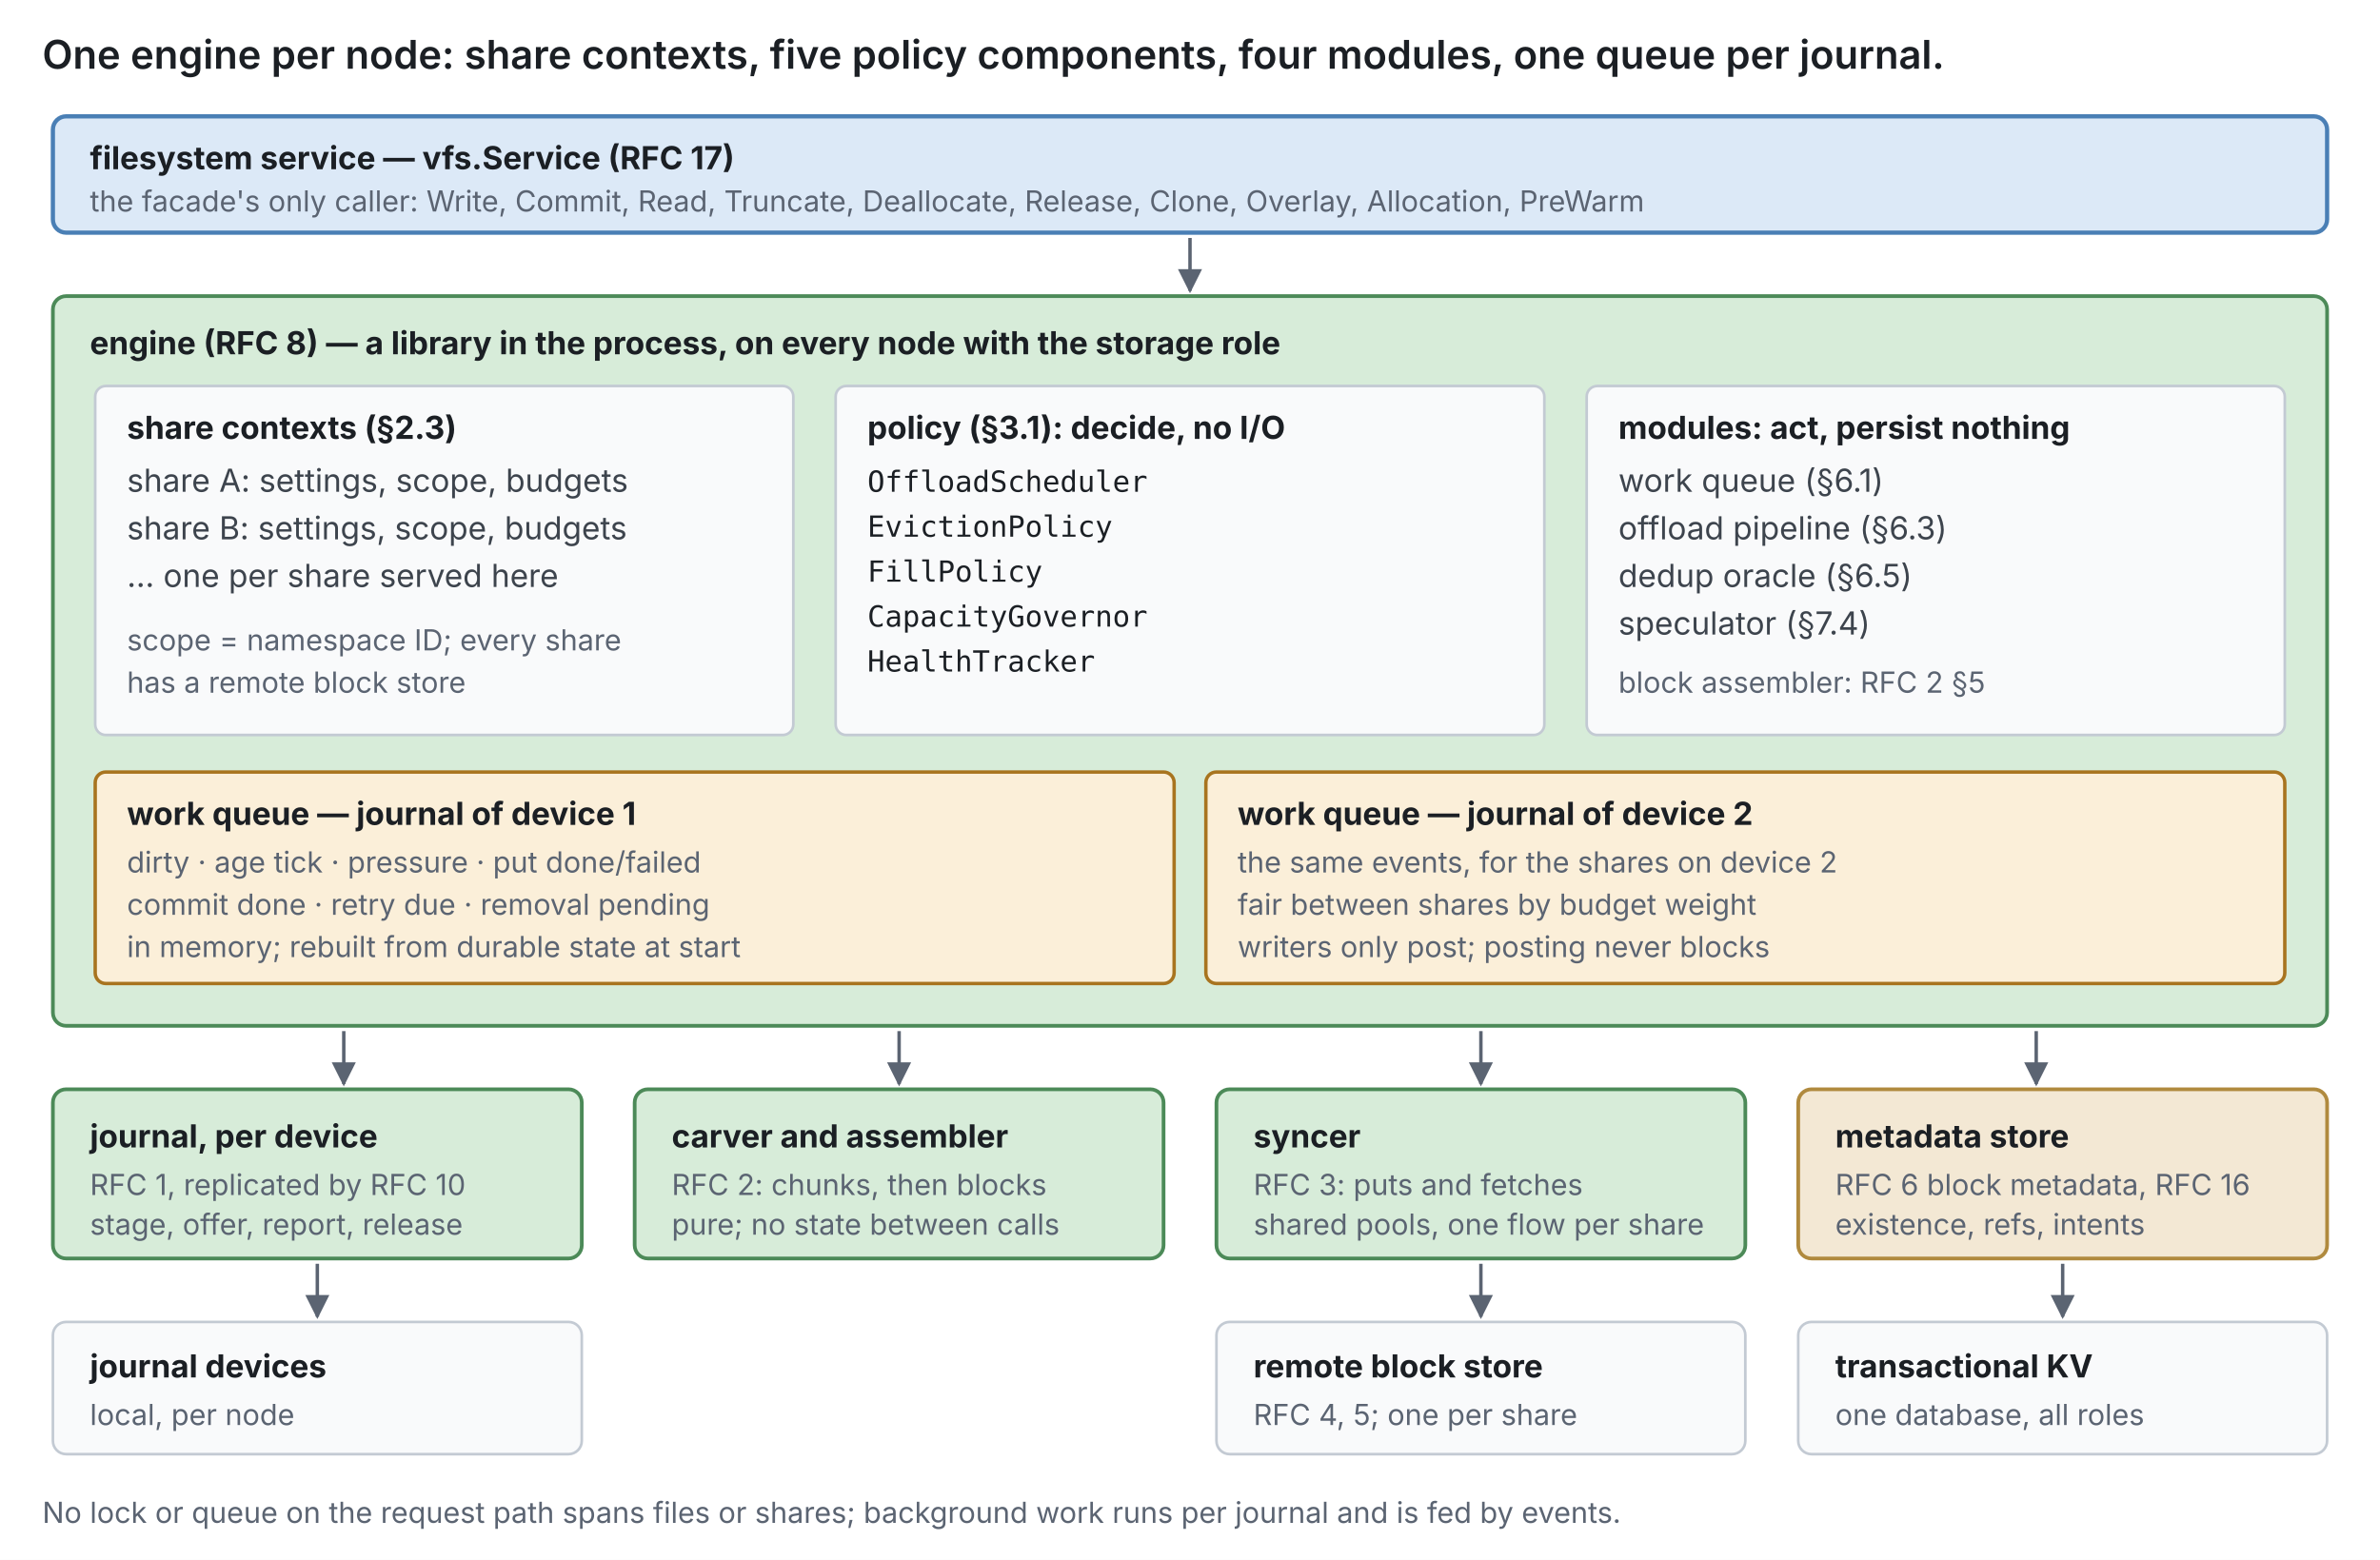
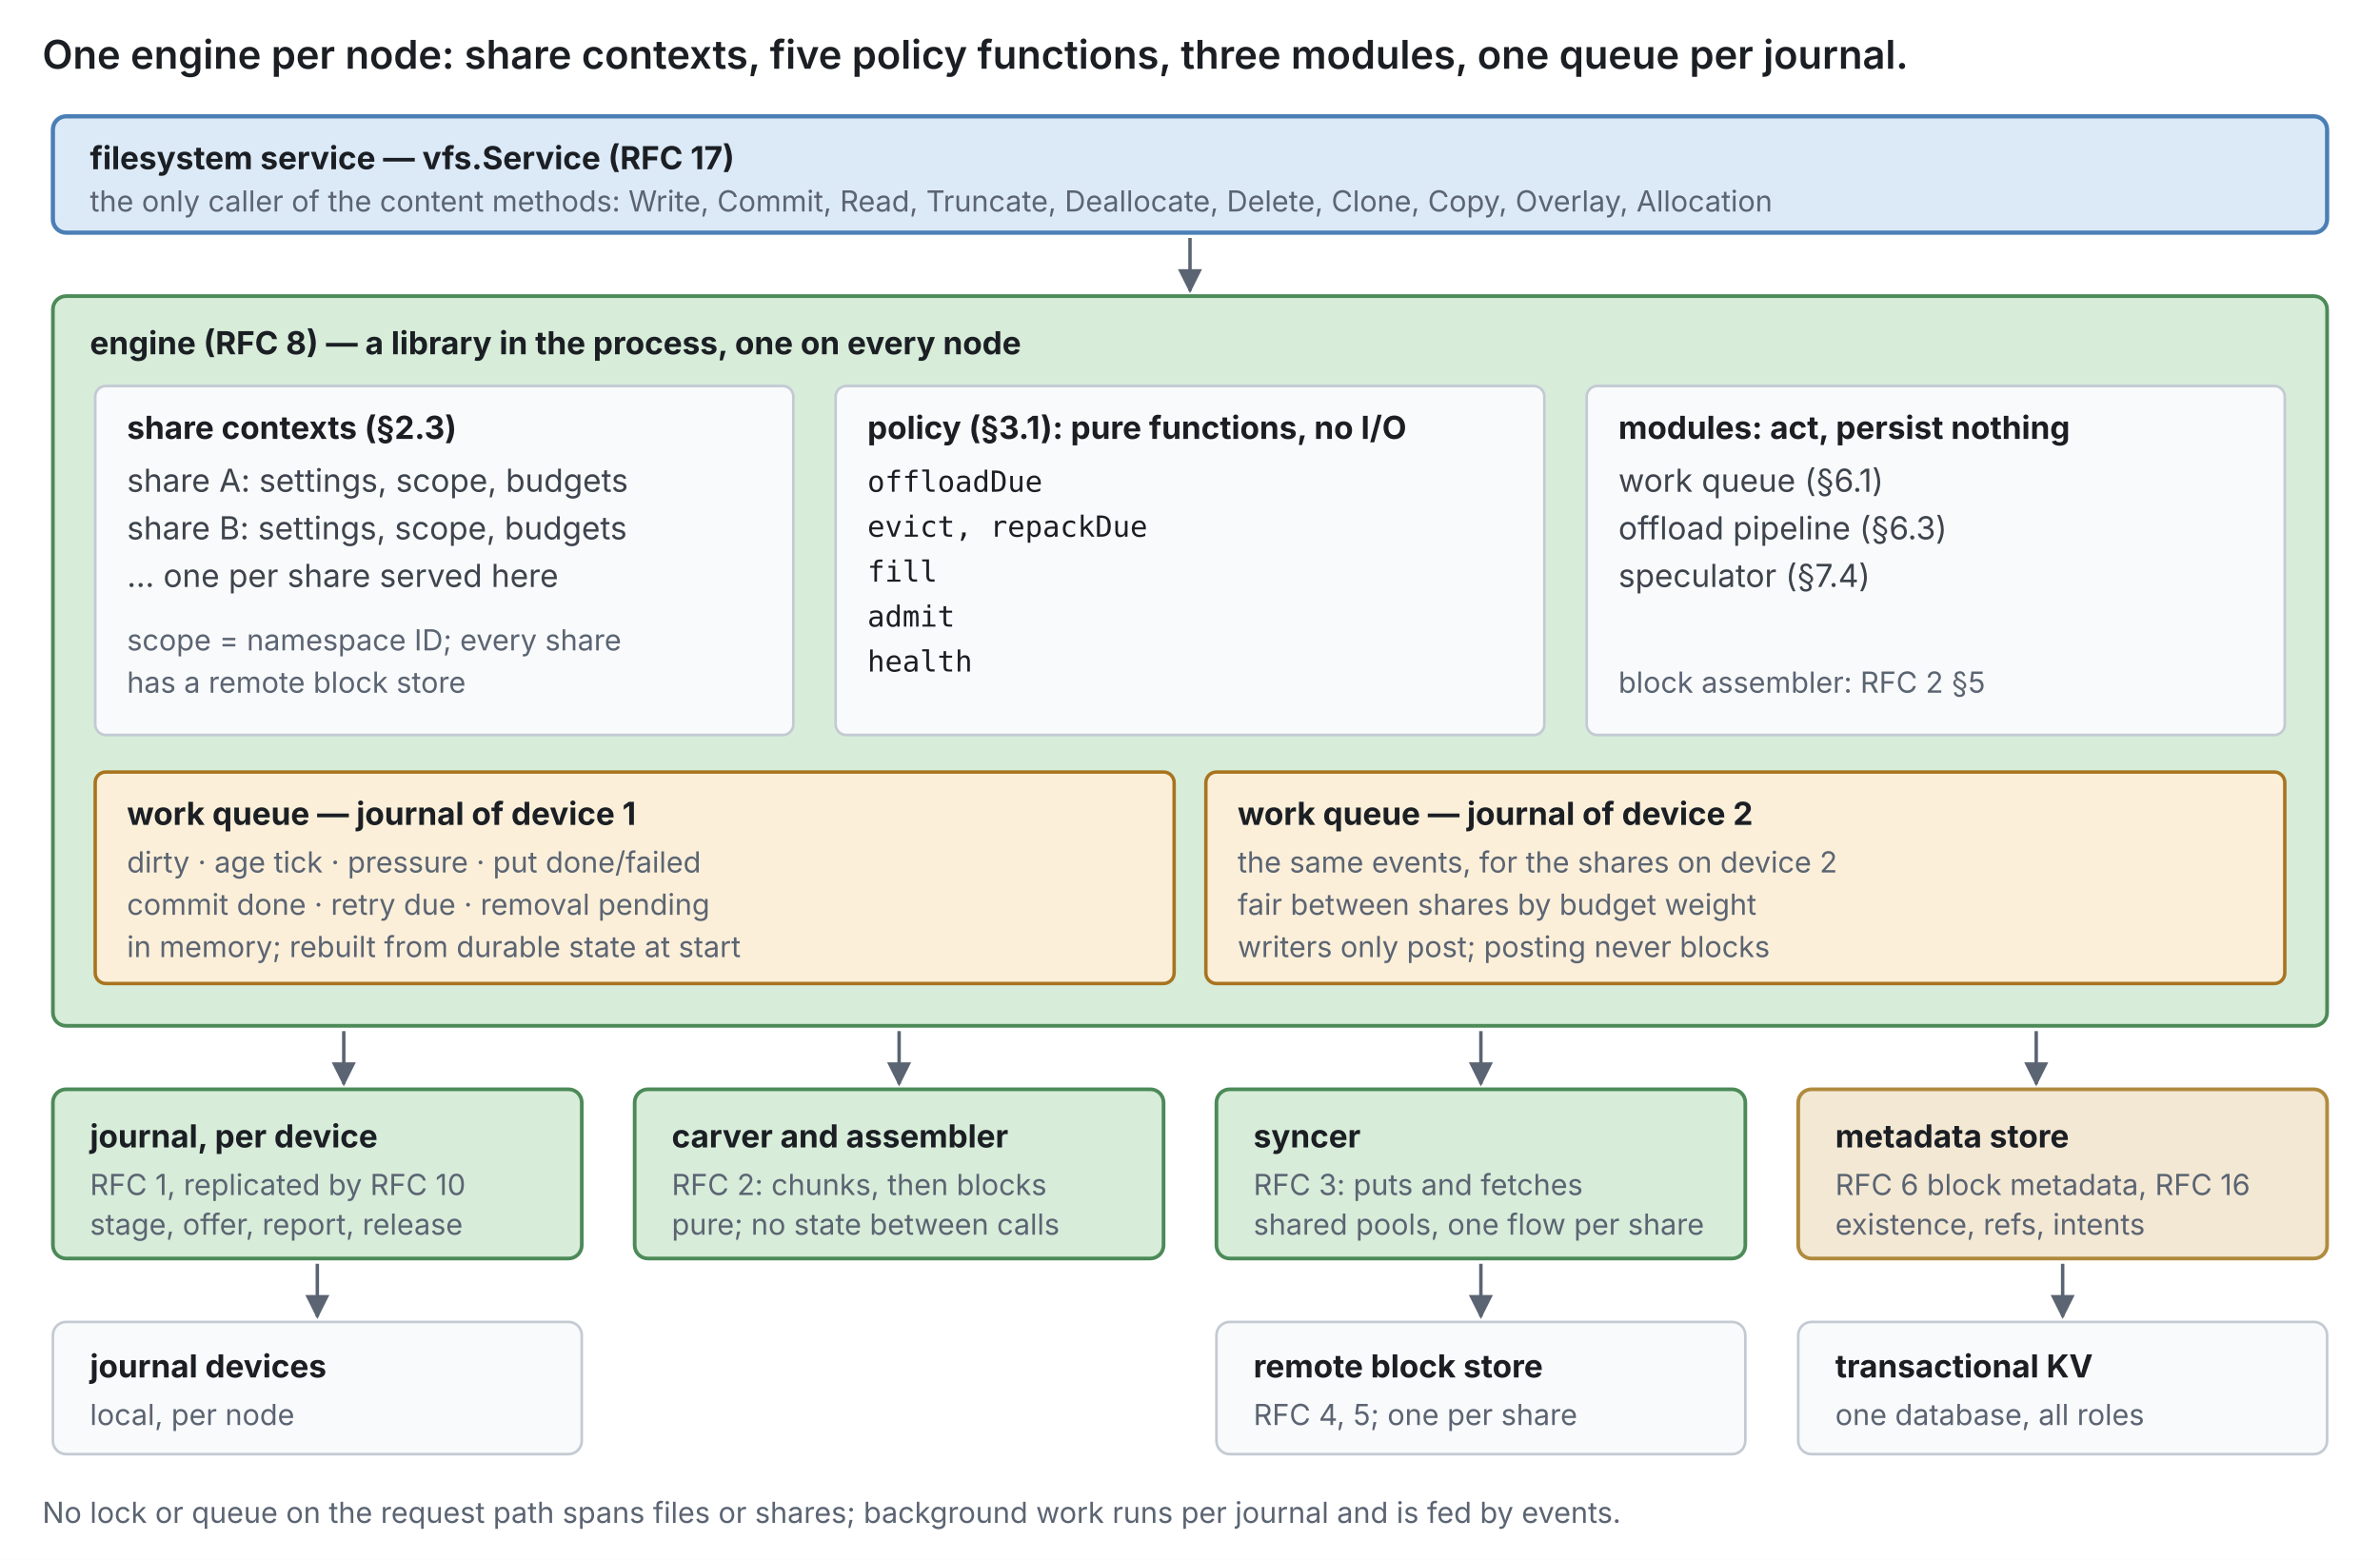
<svg xmlns="http://www.w3.org/2000/svg" viewBox="0 0 900 590" width="900" height="590" font-family="system-ui,-apple-system,Segoe UI,sans-serif">
  <defs>
    <style>
.t{font-size:15px;font-weight:600;fill:#1b1f24}.h{font-size:12px;font-weight:700;fill:#1b1f24}
.l{font-size:12px;fill:#3d444d}.s{font-size:11px;fill:#5b6472}
.m{font-family:ui-monospace,SFMono-Regular,Menlo,monospace;font-size:11px;fill:#1b1f24}
.vfs{fill:#dce9f7;stroke:#4a7fb5;stroke-width:1.6}.meta{fill:#f3e8d4;stroke:#b08a3e;stroke-width:1.4}
.data{fill:#d7ecd9;stroke:#4c8a58;stroke-width:1.4}.ext{fill:#f9fafb;stroke:#c3cad3;stroke-width:1}
.p{fill:#ffffff;stroke:#1b1f24;stroke-width:1.1}.k{fill:#fbefd9;stroke:#a8741f;stroke-width:1.3}.r{fill:#f8e3e6;stroke:#a33a4d;stroke-width:1.3}
.a{fill:#eaf4ec;stroke:#2f6f4f;stroke-width:1.3}
.arr{stroke:#5b6472;stroke-width:1.3;fill:none;marker-end:url(#h)}.dash{stroke:#a33a4d;stroke-width:1.2;stroke-dasharray:5 3;fill:none;marker-end:url(#h)}
.lane{stroke:#c3cad3;stroke-width:1;stroke-dasharray:3 3}
</style>
    <marker id="h" viewBox="0 0 10 10" refX="9" refY="5" markerWidth="7" markerHeight="7" orient="auto-start-reverse">
      <path d="M0 0L10 5L0 10z" fill="#5b6472" />
    </marker>
  </defs>
  <rect width="900" height="590" fill="#ffffff" />
-   <text x="16" y="26" class="t">One engine per node: share contexts, five policy components, four modules, one queue per journal.</text>
+   <text x="16" y="26" class="t">One engine per node: share contexts, five policy functions, three modules, one queue per journal.</text>
  <rect x="20" y="44" width="860" height="44" rx="5" class="vfs" />
  <text x="34" y="64" class="h">filesystem service — vfs.Service (RFC 17)</text>
-   <text x="34" y="80" class="s">the facade's only caller: Write, Commit, Read, Truncate, Deallocate, Release, Clone, Overlay, Allocation, PreWarm</text>
+   <text x="34" y="80" class="s">the only caller of the content methods: Write, Commit, Read, Truncate, Deallocate, Delete, Clone, Copy, Overlay, Allocation</text>
  <path d="M450 90V110" class="arr" />
  <rect x="20" y="112" width="860" height="276" rx="5" class="data" />
-   <text x="34" y="134" class="h">engine (RFC 8) — a library in the process, on every node with the storage role</text>
+   <text x="34" y="134" class="h">engine (RFC 8) — a library in the process, one on every node</text>
  <rect x="36" y="146" width="264" height="132" rx="4" class="ext" />
  <text x="48" y="166" class="h">share contexts (§2.3)</text>
  <text x="48" y="186" class="l">share A: settings, scope, budgets</text>
  <text x="48" y="204" class="l">share B: settings, scope, budgets</text>
  <text x="48" y="222" class="l">… one per share served here</text>
  <text x="48" y="246" class="s">scope = namespace ID; every share</text>
  <text x="48" y="262" class="s">has a remote block store</text>
  <rect x="316" y="146" width="268" height="132" rx="4" class="ext" />
-   <text x="328" y="166" class="h">policy (§3.1): decide, no I/O</text>
-   <text x="328" y="186" class="m">OffloadScheduler</text>
-   <text x="328" y="203" class="m">EvictionPolicy</text>
-   <text x="328" y="220" class="m">FillPolicy</text>
-   <text x="328" y="237" class="m">CapacityGovernor</text>
-   <text x="328" y="254" class="m">HealthTracker</text>
+   <text x="328" y="166" class="h">policy (§3.1): pure functions, no I/O</text>
+   <text x="328" y="186" class="m">offloadDue</text>
+   <text x="328" y="203" class="m">evict, repackDue</text>
+   <text x="328" y="220" class="m">fill</text>
+   <text x="328" y="237" class="m">admit</text>
+   <text x="328" y="254" class="m">health</text>
  <rect x="600" y="146" width="264" height="132" rx="4" class="ext" />
  <text x="612" y="166" class="h">modules: act, persist nothing</text>
  <text x="612" y="186" class="l">work queue (§6.1)</text>
  <text x="612" y="204" class="l">offload pipeline (§6.3)</text>
-   <text x="612" y="222" class="l">dedup oracle (§6.5)</text>
-   <text x="612" y="240" class="l">speculator (§7.4)</text>
+   <text x="612" y="222" class="l">speculator (§7.4)</text>
  <text x="612" y="262" class="s">block assembler: RFC 2 §5</text>
  <rect x="36" y="292" width="408" height="80" rx="4" class="k" />
  <text x="48" y="312" class="h">work queue — journal of device 1</text>
  <text x="48" y="330" class="s">dirty · age tick · pressure · put done/failed</text>
  <text x="48" y="346" class="s">commit done · retry due · removal pending</text>
  <text x="48" y="362" class="s">in memory; rebuilt from durable state at start</text>
  <rect x="456" y="292" width="408" height="80" rx="4" class="k" />
  <text x="468" y="312" class="h">work queue — journal of device 2</text>
  <text x="468" y="330" class="s">the same events, for the shares on device 2</text>
  <text x="468" y="346" class="s">fair between shares by budget weight</text>
  <text x="468" y="362" class="s">writers only post; posting never blocks</text>
  <path d="M130 390V410" class="arr" />
  <path d="M340 390V410" class="arr" />
  <path d="M560 390V410" class="arr" />
  <path d="M770 390V410" class="arr" />
  <rect x="20" y="412" width="200" height="64" rx="5" class="data" />
  <text x="34" y="434" class="h">journal, per device</text>
  <text x="34" y="452" class="s">RFC 1, replicated by RFC 10</text>
  <text x="34" y="467" class="s">stage, offer, report, release</text>
  <rect x="240" y="412" width="200" height="64" rx="5" class="data" />
  <text x="254" y="434" class="h">carver and assembler</text>
  <text x="254" y="452" class="s">RFC 2: chunks, then blocks</text>
  <text x="254" y="467" class="s">pure; no state between calls</text>
  <rect x="460" y="412" width="200" height="64" rx="5" class="data" />
  <text x="474" y="434" class="h">syncer</text>
  <text x="474" y="452" class="s">RFC 3: puts and fetches</text>
  <text x="474" y="467" class="s">shared pools, one flow per share</text>
  <rect x="680" y="412" width="200" height="64" rx="5" class="meta" />
  <text x="694" y="434" class="h">metadata store</text>
  <text x="694" y="452" class="s">RFC 6 block metadata, RFC 16</text>
  <text x="694" y="467" class="s">existence, refs, intents</text>
  <path d="M120 478V498" class="arr" />
  <path d="M560 478V498" class="arr" />
  <path d="M780 478V498" class="arr" />
  <rect x="20" y="500" width="200" height="50" rx="5" class="ext" />
  <text x="34" y="521" class="h">journal devices</text>
  <text x="34" y="539" class="s">local, per node</text>
  <rect x="460" y="500" width="200" height="50" rx="5" class="ext" />
  <text x="474" y="521" class="h">remote block store</text>
  <text x="474" y="539" class="s">RFC 4, 5; one per share</text>
  <rect x="680" y="500" width="200" height="50" rx="5" class="ext" />
  <text x="694" y="521" class="h">transactional KV</text>
  <text x="694" y="539" class="s">one database, all roles</text>
  <text x="16" y="576" class="s">No lock or queue on the request path spans files or shares; background work runs per journal and is fed by events.</text>
</svg>
